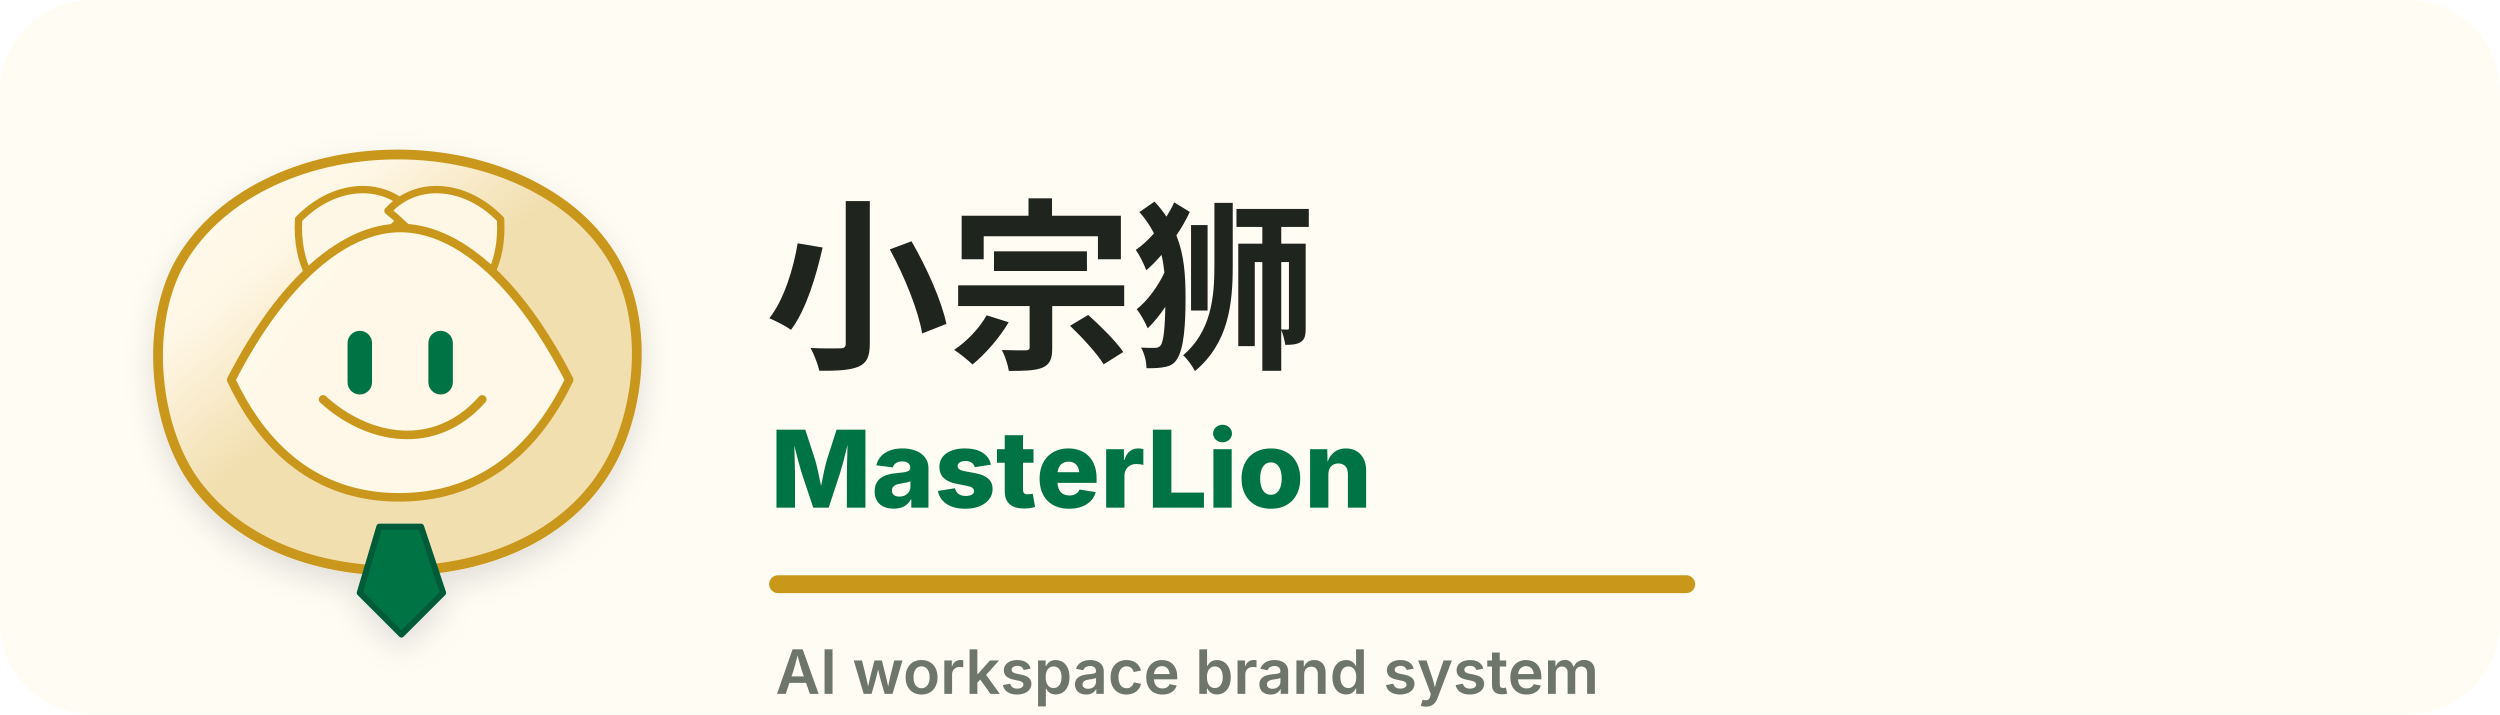
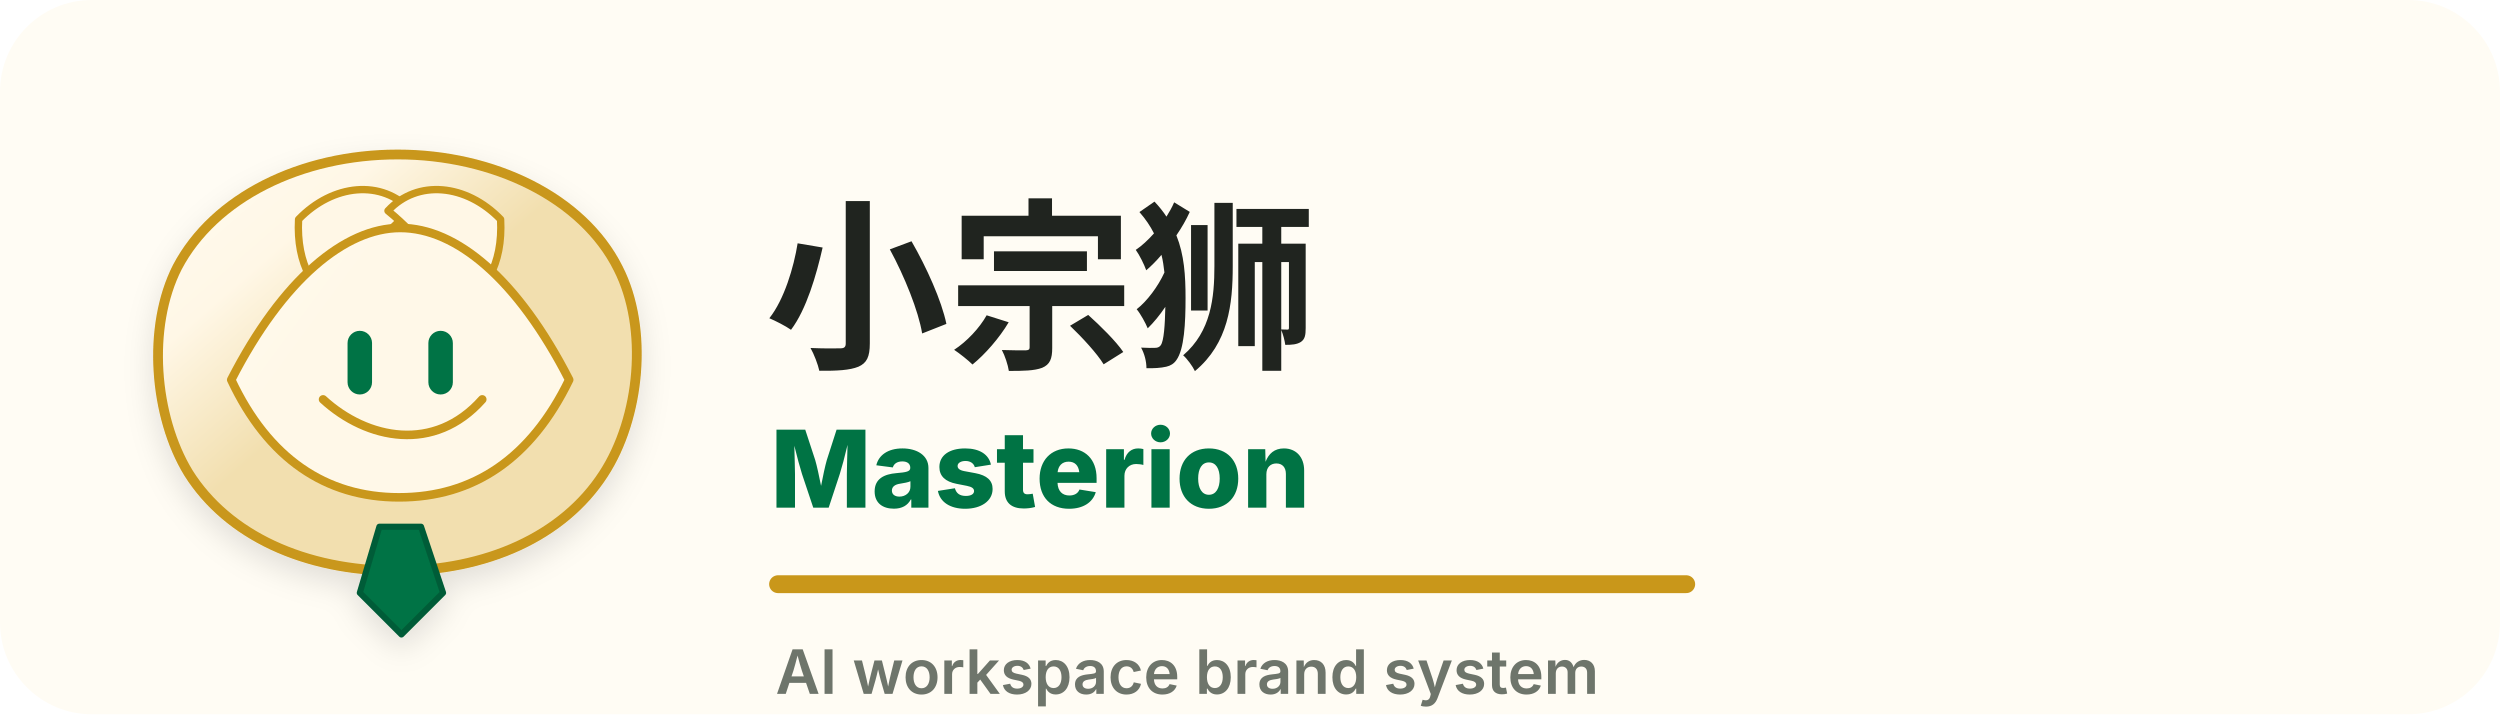
<svg xmlns="http://www.w3.org/2000/svg" width="980" height="280" viewBox="0 0 980 280" role="img" aria-labelledby="title desc">
  <defs>
    <linearGradient id="lockupMane" x1="48" y1="28" x2="230" y2="238" gradientUnits="userSpaceOnUse">
      <stop offset="0" stop-color="#FFFDF4" />
      <stop offset="0.58" stop-color="#FFF7E6" />
      <stop offset="1" stop-color="#F2DFAF" />
    </linearGradient>
    <linearGradient id="lockupFace" x1="70" y1="80" x2="212" y2="184" gradientUnits="userSpaceOnUse">
      <stop offset="0" stop-color="#FFFDF3" />
      <stop offset="1" stop-color="#FFF8E8" />
    </linearGradient>
    <filter id="lockupShadow" x="-20%" y="-20%" width="140%" height="140%">
      <feDropShadow dx="0" dy="10" stdDeviation="12" flood-color="#20241F" flood-opacity="0.12" />
    </filter>
  </defs>
  <rect width="980" height="280" rx="36" fill="#FFFCF4" />
  <g transform="translate(34 26) scale(.48)" filter="url(#lockupShadow)">
    <path d="M254 72c78 0 151 35 180 93 25 49 18 122-12 168-33 51-96 79-169 79-75 0-138-29-170-80-28-46-34-119-9-168 30-57 101-92 180-92Z" fill="url(#lockupMane)" stroke="#C9971A" stroke-width="8" stroke-linejoin="round" />
    <path d="M173 125c28-29 68-33 92-7-27 22-46 48-56 79-23-11-38-35-36-72Z" fill="#FFF7E6" stroke="#C9971A" stroke-width="6" stroke-linejoin="round" />
    <path d="M338 125c-28-29-68-33-92-7 27 22 46 48 56 79 23-11 38-35 36-72Z" fill="#FFF7E6" stroke="#C9971A" stroke-width="6" stroke-linejoin="round" />
    <path d="M118 256c42-82 93-124 138-124 46 0 96 42 138 124-31 64-78 96-139 96-60 0-107-32-137-96Z" fill="url(#lockupFace)" stroke="#C9971A" stroke-width="7" stroke-linejoin="round" />
    <path d="M193 272c36 33 91 44 130 0" fill="none" stroke="#C9971A" stroke-width="7" stroke-linecap="round" />
    <rect x="213" y="216" width="20" height="52" rx="10" fill="#007344" />
    <rect x="279" y="216" width="20" height="52" rx="10" fill="#007344" />
    <path d="M239 376h34l18 54-34 34-34-34 16-54Z" fill="#007344" stroke="#005C37" stroke-width="5" stroke-linejoin="round" />
  </g>
  <g transform="translate(300 67)">
    <text x="0" y="72" fill="#20241F" font-family="Inter, HarmonyOS Sans SC, Microsoft YaHei, system-ui, sans-serif" font-size="72" font-weight="800" letter-spacing="0">小宗狮</text>
-     <text x="2" y="132" fill="#007344" font-family="Inter, HarmonyOS Sans SC, Microsoft YaHei, system-ui, sans-serif" font-size="42" font-weight="760" letter-spacing="0">MasterLion</text>
+     <text x="2" y="132" fill="#007344" font-family="Inter, HarmonyOS Sans SC, Microsoft YaHei, system-ui, sans-serif" font-size="42" font-weight="760" letter-spacing="0">Masterion</text>
    <path d="M5 162h356" stroke="#C9971A" stroke-width="7" stroke-linecap="round" />
    <text x="4" y="205" fill="#6E756B" font-family="Inter, HarmonyOS Sans SC, Microsoft YaHei, system-ui, sans-serif" font-size="24" font-weight="600" letter-spacing="0">AI workspace brand system</text>
  </g>
</svg>
